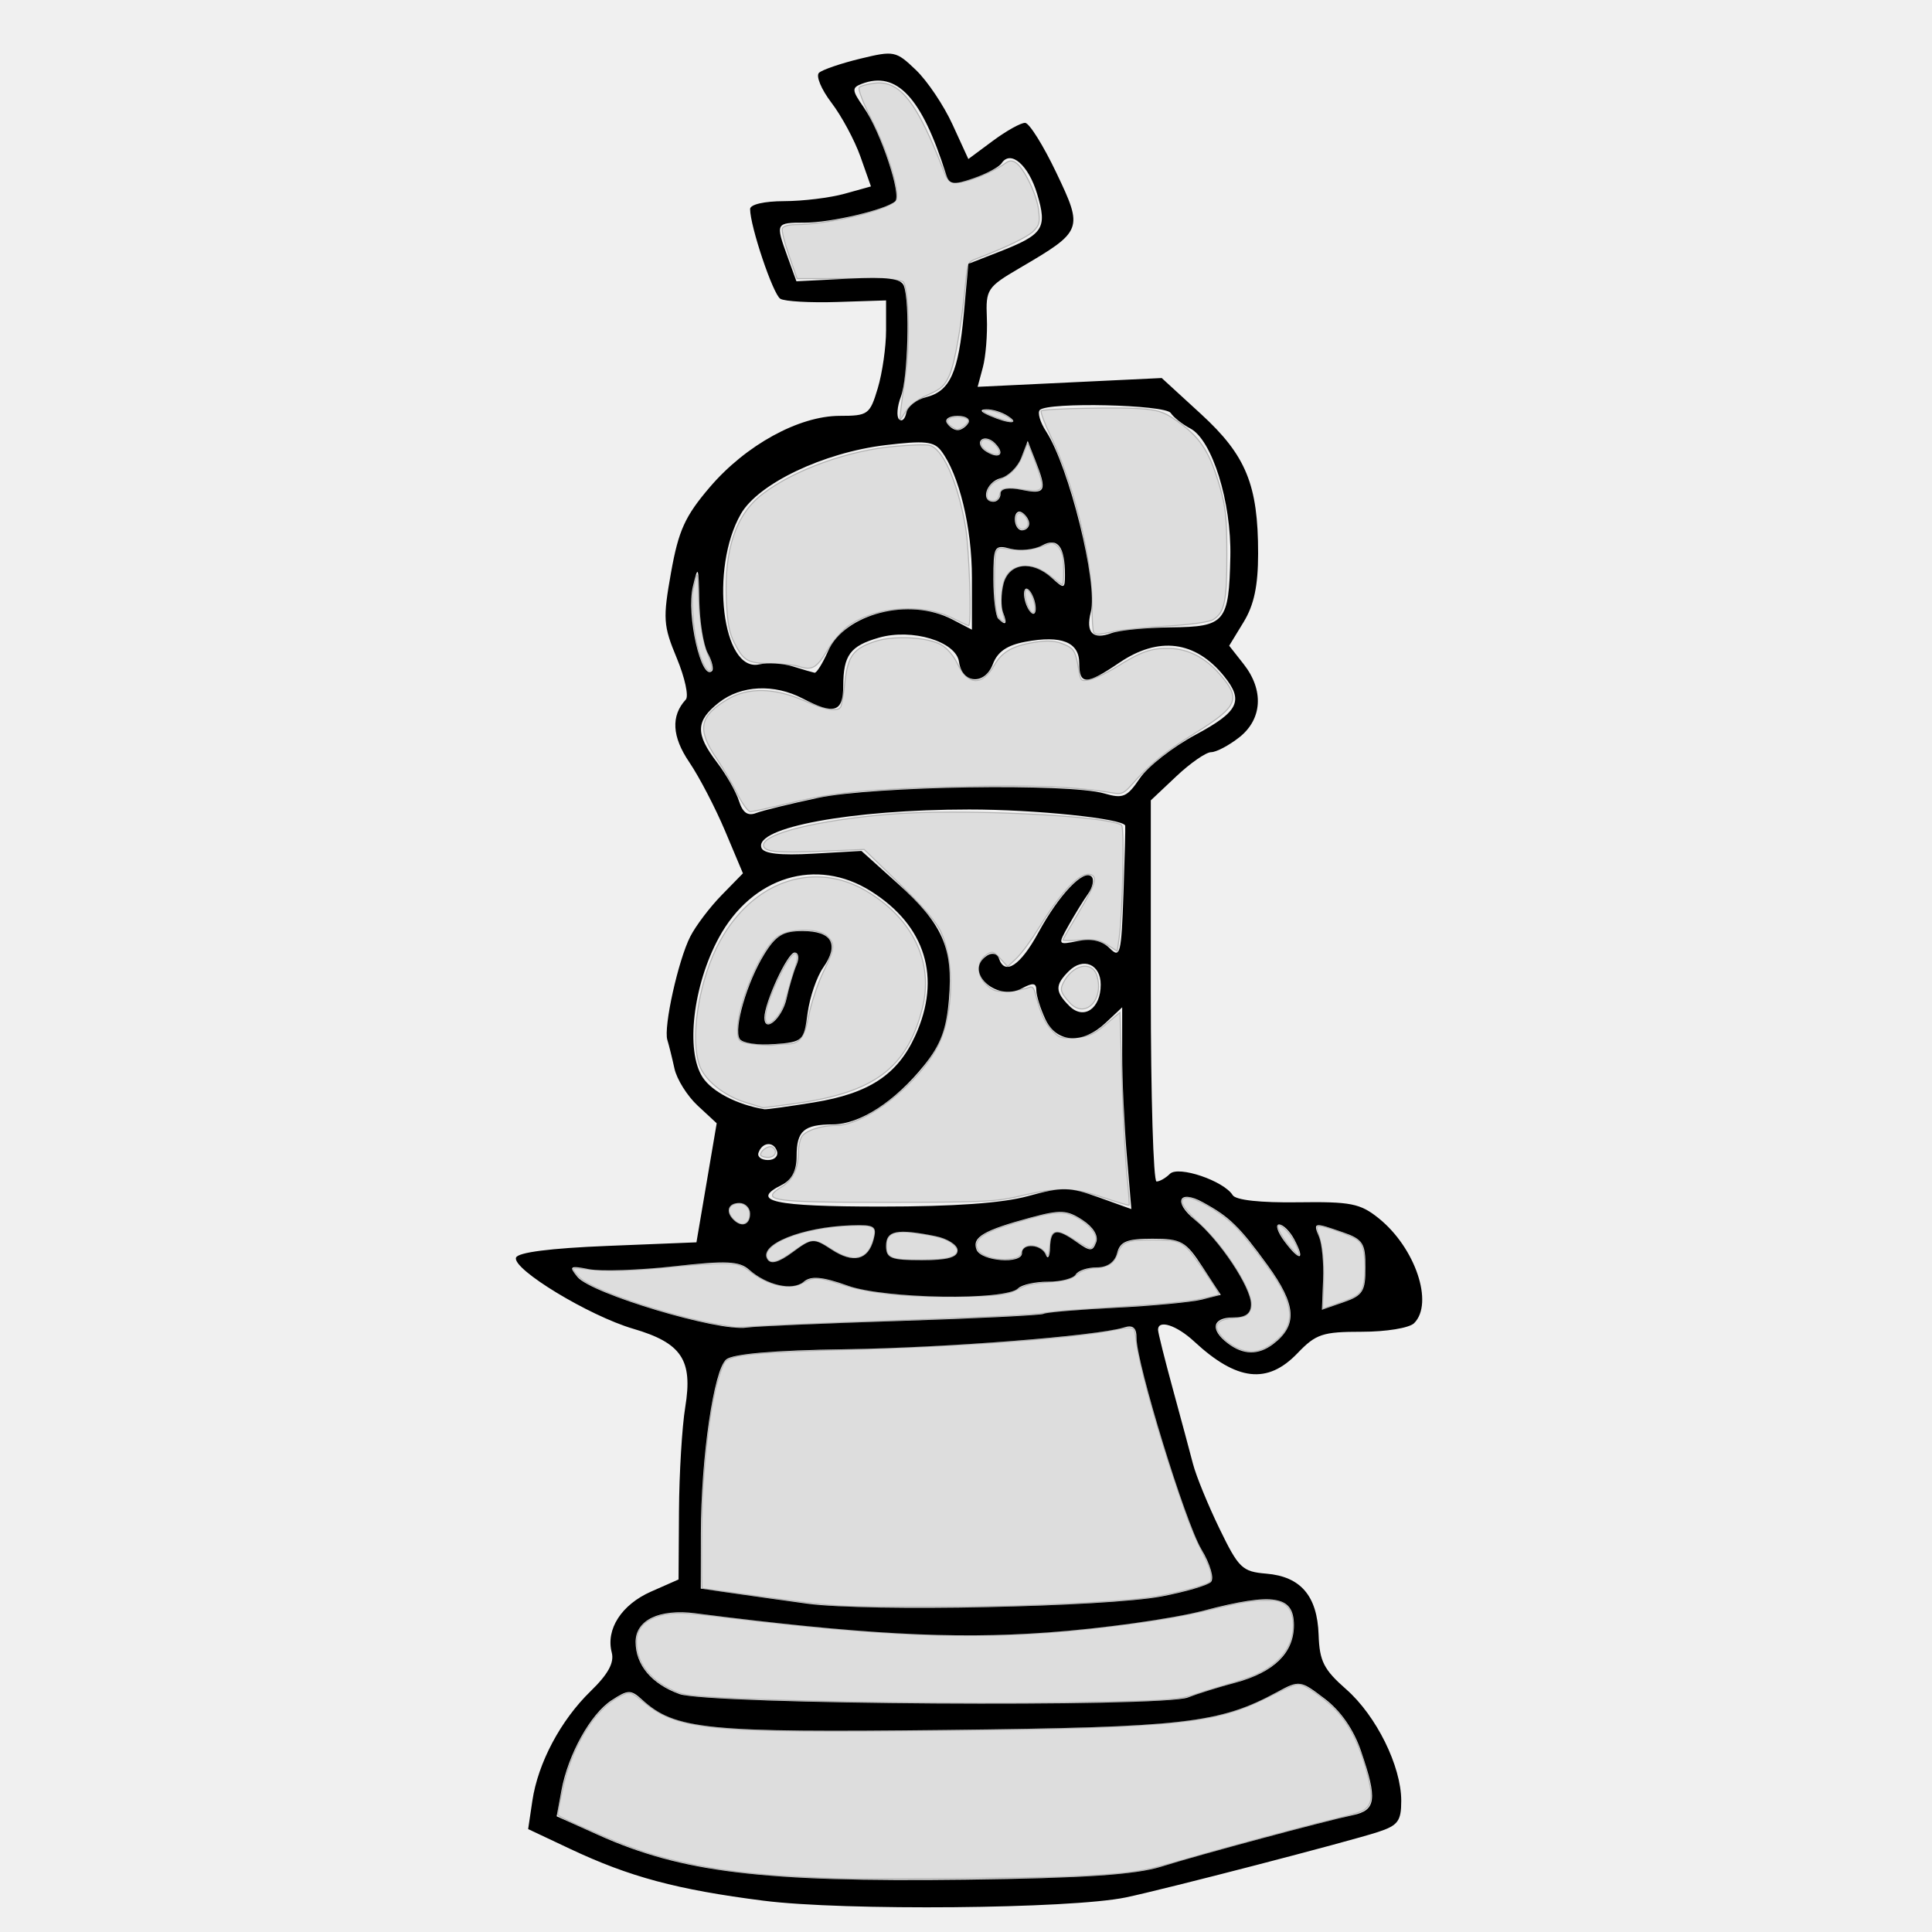
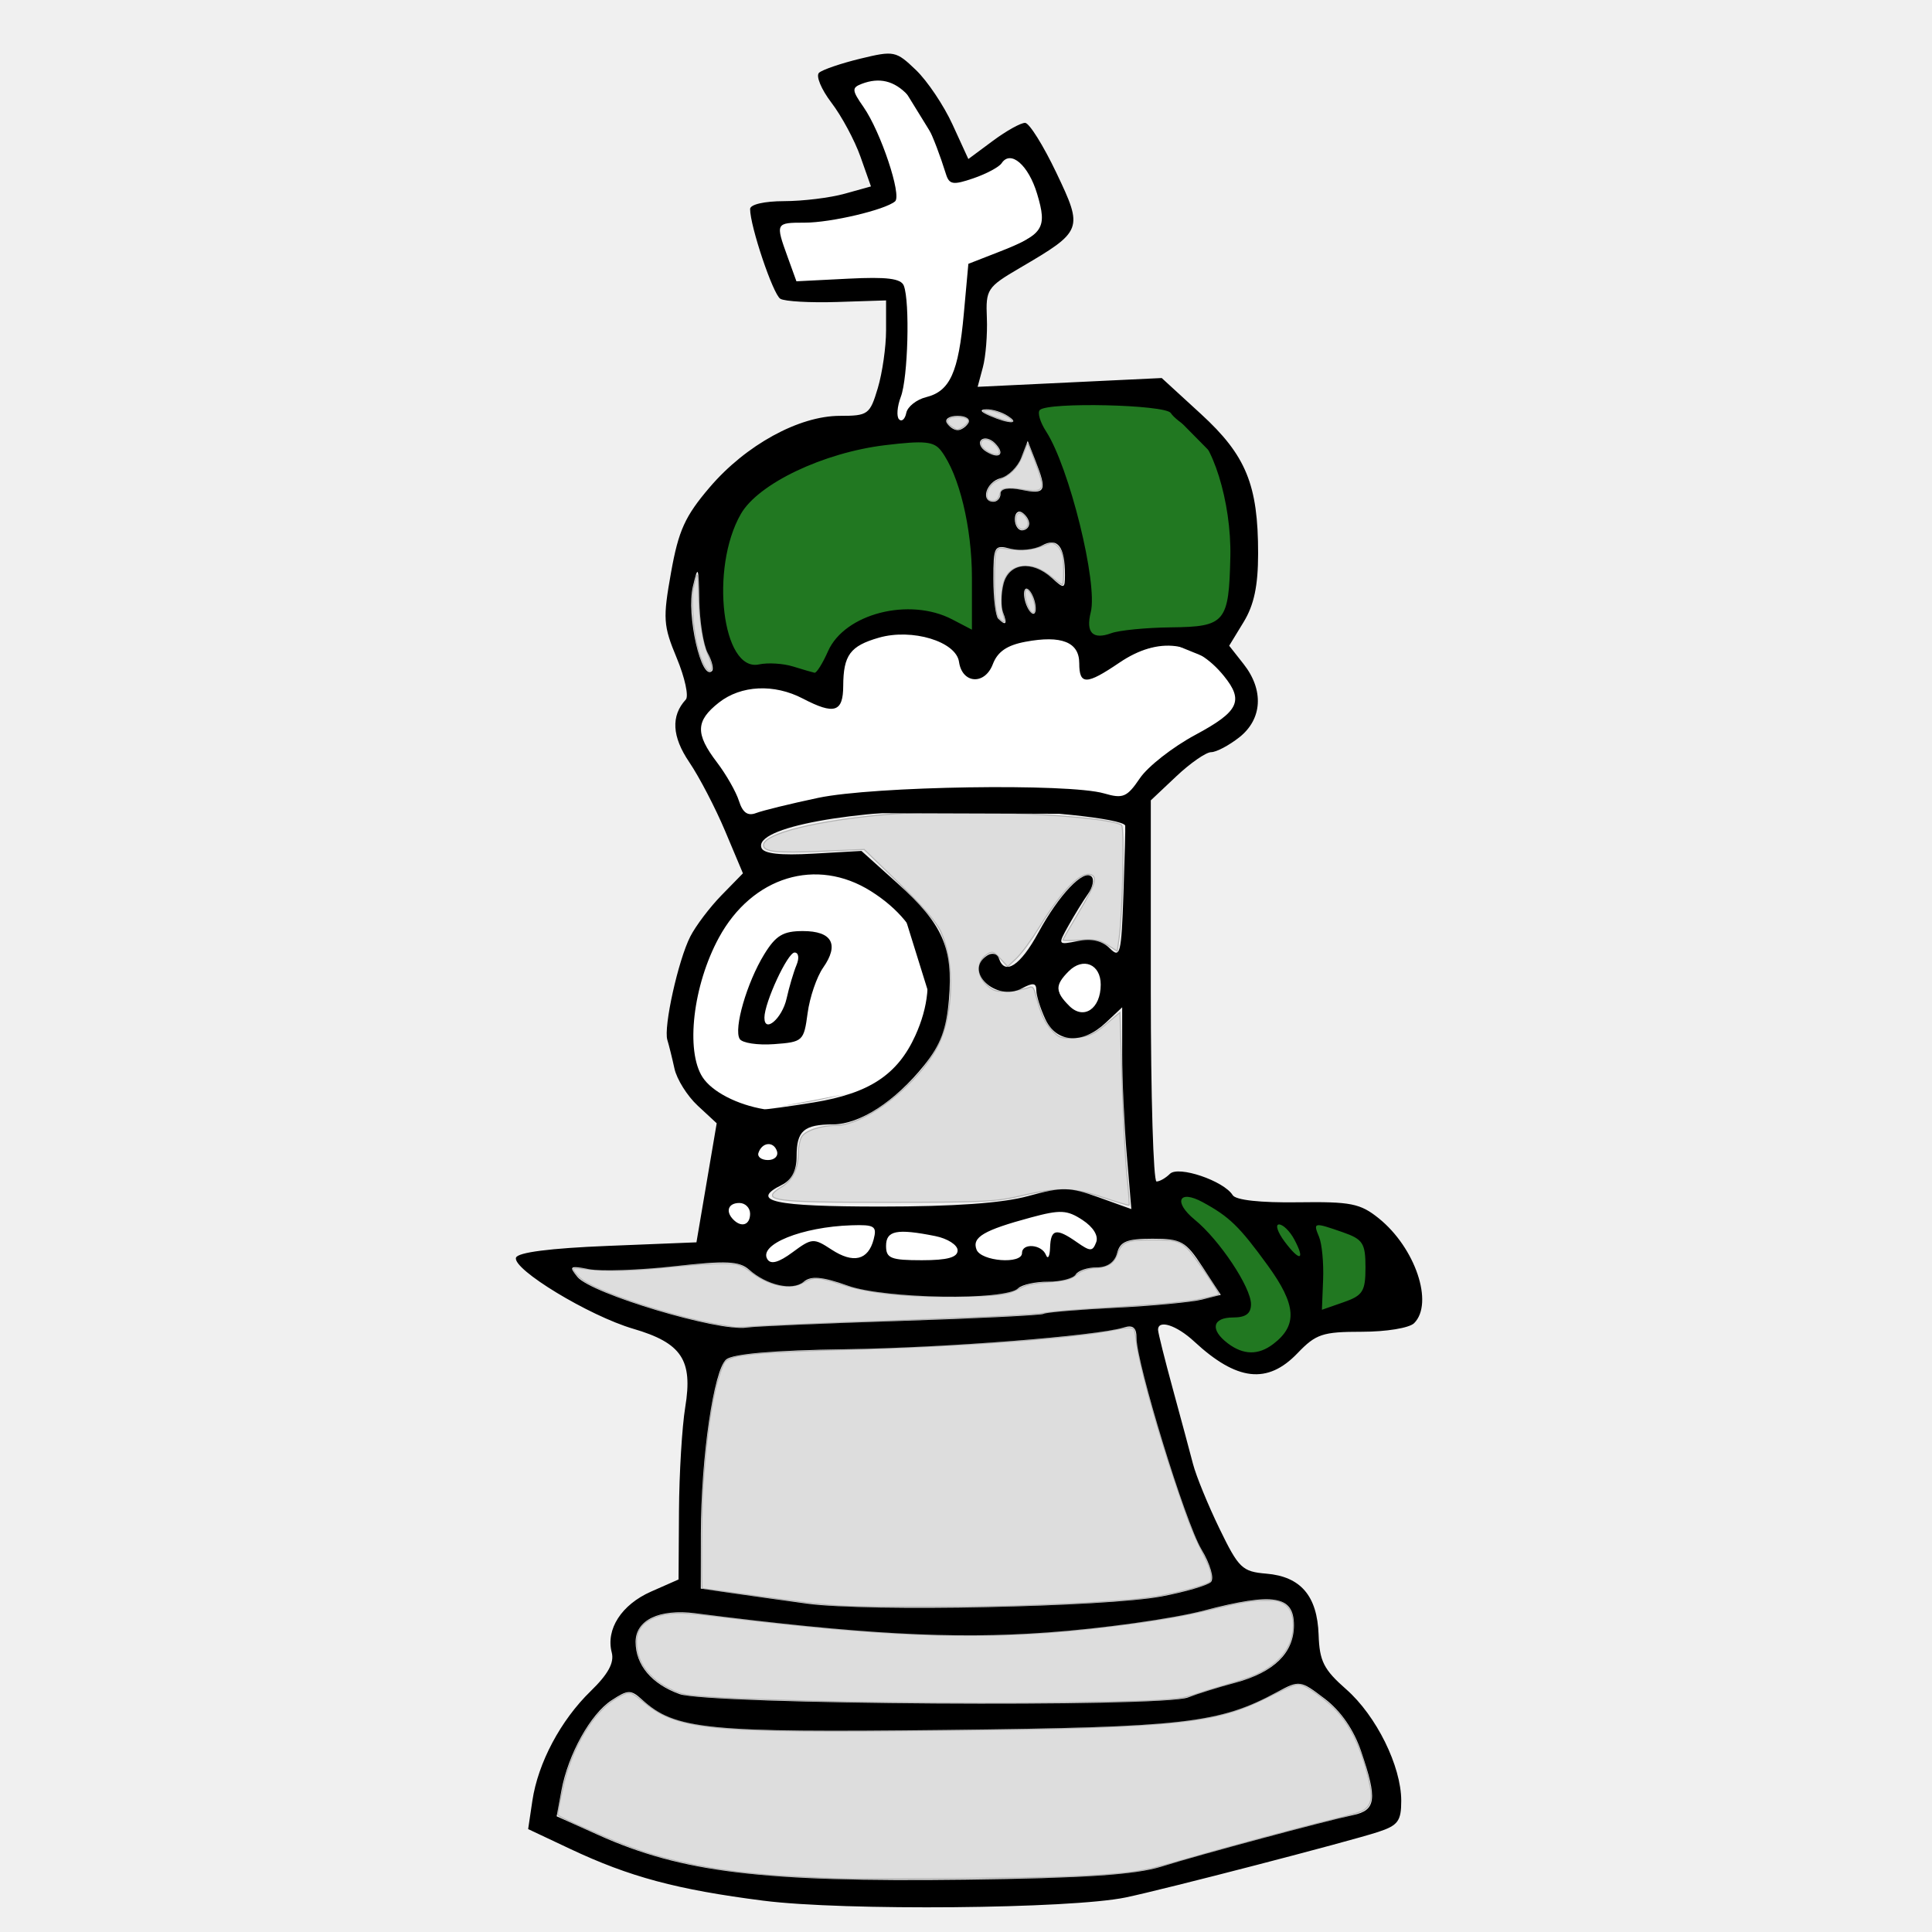
<svg xmlns="http://www.w3.org/2000/svg" id="svg2818" version="1.1" width="270" height="270">
  <defs id="defs2822">
    </defs>
  <path style="fill:#dddddd;fill-opacity:1;stroke:#b3b3b3;stroke-width:0.144;stroke-miterlimit:4;stroke-opacity:1;stroke-dasharray:none" d="m 122.735,11.586 c -0.217,0.003 -0.43,0.032 -0.656,0.062 -0.905,0.121 -1.803,0.365 -2,0.562 -0.208,0.208 0.541,2.185 1.812,4.688 2.154,4.24 3.846,9.743 3.375,10.969 -0.515,1.341 -9.284,3.524 -14.188,3.531 -0.884,0.001 -1.633,0.227 -1.75,0.531 -0.112,0.291 0.317,2.006 0.938,3.781 l 1.125,3.219 7.188,0 c 4.88,0 7.336,0.151 7.656,0.469 0.717,0.712 0.969,8.371 0.406,12.312 -0.271,1.897 -0.606,4.276 -0.719,5.281 l -0.188,1.812 0.844,-1.312 c 0.547,-0.858 1.633,-1.667 3.094,-2.312 1.906,-0.843 2.364,-1.273 3.031,-2.781 0.753,-1.703 1.688,-7.056 2.25,-13 0.234,-2.471 0.363,-2.807 1.281,-3.156 4.241,-1.612 7.364,-3.114 8.188,-3.938 0.848,-0.848 0.927,-1.212 0.719,-2.969 -0.258,-2.18 -2.075,-5.922 -3.219,-6.625 -0.521,-0.32 -0.885,-0.285 -1.406,0.094 -1.621,1.177 -5.197,2.65 -6.531,2.688 -1.352,0.038 -1.497,-0.083 -2.25,-2 -3.487,-8.879 -5.751,-11.956 -9,-11.906 z m 33.969,45.438 c -1.476,-0.019 -3.187,0.003 -4.812,0.031 -3.252,0.057 -6.195,0.194 -6.375,0.375 -0.135,0.135 0.477,1.782 1.375,3.656 3.171,6.617 5.719,16.933 5.719,23.281 0,2.059 0.101,3.882 0.25,4.031 0.354,0.354 0.571,0.324 2.875,-0.156 1.072,-0.223 4.416,-0.56 7.438,-0.75 3.377,-0.213 5.828,-0.565 6.375,-0.906 1.59,-0.993 1.918,-2.594 1.906,-9.094 -0.009,-5.101 -0.162,-6.602 -0.938,-9.312 -1.351,-4.722 -2.625,-6.83 -5.469,-8.938 -2.053,-1.522 -2.831,-1.842 -4.906,-2.062 -0.72,-0.076 -1.961,-0.137 -3.438,-0.156 z m -18.781,0.281 c -0.132,8.64e-4 -0.256,0.032 -0.344,0.062 -0.245,0.086 -0.234,0.108 0.125,0.344 0.218,0.143 1.015,0.486 1.781,0.75 0.766,0.264 1.559,0.468 1.75,0.469 l 0.344,0 -0.312,-0.344 c -0.576,-0.613 -2.421,-1.287 -3.344,-1.281 z m -4.312,0.938 c -1.45,0.105 -1.629,0.822 -0.406,1.531 0.63,0.365 0.49,0.333 1.062,0.094 0.446,-0.186 1.094,-0.829 1.094,-1.094 0,-0.308 -0.928,-0.591 -1.75,-0.531 z m 4,3.156 c -0.338,0.038 -0.531,0.276 -0.531,0.625 0,0.347 0.553,0.9 1.219,1.25 0.237,0.125 0.65,0.247 0.906,0.25 0.405,0.005 0.469,-0.061 0.469,-0.375 0,-0.526 -1.038,-1.603 -1.656,-1.719 -0.142,-0.027 -0.294,-0.044 -0.406,-0.031 z m 5.969,0.594 c -0.028,0.009 -0.074,0.048 -0.094,0.125 -0.051,0.201 -0.31,0.917 -0.594,1.594 -0.65,1.553 -1.542,2.545 -2.906,3.156 -0.519,0.233 -1.096,0.546 -1.281,0.719 -0.694,0.646 -1.012,1.721 -0.625,2.188 0.248,0.299 1.069,0.28 1.344,-0.031 0.122,-0.138 0.258,-0.462 0.312,-0.719 0.055,-0.257 0.229,-0.547 0.375,-0.625 0.343,-0.184 1.743,-0.185 2.719,0 0.42,0.08 1.105,0.146 1.531,0.156 1.666,0.038 1.645,-0.61 -0.219,-5.375 -0.353,-0.903 -0.479,-1.215 -0.562,-1.188 z m -15.531,0.188 c -0.831,0.028 -1.839,0.108 -2.844,0.188 -6.487,0.512 -14.207,3.271 -18.656,6.688 -3.686,2.83 -5.356,7.709 -5.031,14.812 0.151,3.303 0.382,4.554 1.125,6 1.289,2.509 1.832,2.814 5.094,2.875 1.563,0.029 3.286,0.192 3.844,0.375 1.884,0.617 2.527,0.271 4.031,-2.219 0.812,-1.344 2.191,-2.914 3.094,-3.531 3.855,-2.638 10.271,-3.062 14.438,-0.969 1.138,0.571 2.125,1.031 2.219,1.031 0.442,0 0.105,-10.745 -0.438,-13.844 -1.117,-6.387 -3.26,-11.106 -5.156,-11.375 -0.255,-0.036 -0.888,-0.06 -1.719,-0.031 z m 14.406,9.5 c -0.099,0.009 -0.175,0.05 -0.25,0.125 -0.328,0.328 -0.299,1.353 0.062,1.812 0.34,0.432 0.775,0.501 1.156,0.156 0.341,-0.309 0.354,-0.833 0,-1.406 -0.284,-0.46 -0.673,-0.715 -0.969,-0.688 z m 4.5,4.219 c -0.178,0.009 -0.399,0.09 -0.844,0.25 -2.172,0.78 -2.831,0.836 -5.75,0.5 -0.776,-0.089 -0.809,-0.075 -1.062,0.312 -0.23,0.351 -0.271,0.783 -0.312,3.219 -0.046,2.681 0.111,5.067 0.406,5.844 0.072,0.191 0.292,0.478 0.469,0.625 0.6,0.501 0.643,0.357 0.312,-0.875 -0.265,-0.986 -0.256,-2.973 0,-4.062 0.409,-1.737 1.485,-2.608 3.219,-2.594 1.234,0.01 2.197,0.411 3.75,1.656 0.668,0.536 1.261,0.966 1.344,0.938 0.096,-0.033 0.163,-0.747 0.156,-1.969 -0.009,-1.668 -0.064,-2.018 -0.344,-2.656 -0.224,-0.512 -0.48,-0.821 -0.812,-1 -0.233,-0.126 -0.353,-0.196 -0.531,-0.188 z m -49.531,4.469 c -0.067,-0.06 -0.16,0.249 -0.375,1.156 -0.301,1.272 -0.321,1.621 -0.25,3.719 0.112,3.291 0.857,6.62 1.781,8.031 0.225,0.344 0.441,0.529 0.594,0.5 0.431,-0.082 0.368,-0.845 -0.188,-2.188 -0.839,-2.028 -1.325,-5.292 -1.375,-9.25 -0.009,-0.75 -0.07,-1.576 -0.125,-1.812 -0.021,-0.092 -0.04,-0.136 -0.062,-0.156 z m 46.094,2 c -0.047,-0.01 -0.086,0.007 -0.125,0.031 -0.359,0.222 -0.022,2.031 0.531,2.875 0.526,0.802 0.893,0.194 0.625,-1 -0.214,-0.954 -0.704,-1.834 -1.031,-1.906 z m -17.688,6.75 c -1.316,0.025 -2.576,0.203 -3.562,0.531 -3.024,1.004 -3.777,2.024 -4.188,5.688 -0.19,1.697 -0.459,3.25 -0.594,3.469 -0.44,0.713 -2.115,0.421 -5.156,-0.906 -4.085,-1.783 -7.772,-1.859 -10.562,-0.219 -4.053,2.383 -4.402,4.219 -1.625,8.313 0.878,1.295 2.171,3.511 2.875,4.906 0.704,1.396 1.536,2.531 1.844,2.531 0.308,0 2.83,-0.558 5.594,-1.219 6.324,-1.511 11.064,-1.954 24.188,-2.281 9.565,-0.238 15.88,0.022 20.812,0.875 1.28,0.221 1.605,0.093 2.656,-1.094 2.653,-2.995 4.654,-4.621 8.938,-7.281 5.996,-3.723 6.422,-4.78 3.375,-8.25 -2.006,-2.285 -4.364,-3.494 -6.969,-3.562 -2.557,-0.067 -3.969,0.429 -7.438,2.594 -1.362,0.85 -3.061,1.644 -3.75,1.781 -1.196,0.239 -1.247,0.185 -1.5,-1.312 -0.462,-2.731 -0.652,-3.041 -2.125,-3.656 -1.016,-0.425 -2.038,-0.542 -3.5,-0.344 -3.456,0.469 -5.027,1.301 -6.188,3.281 -1.732,2.956 -3.672,2.859 -5.188,-0.281 -0.506,-1.048 -1.41,-2.098 -2.219,-2.562 -1.214,-0.697 -3.526,-1.042 -5.719,-1 z m 7.156,24.375 c -3.336,0.003 -6.432,0.109 -8.844,0.312 -9.92,0.836 -17.438,2.688 -17.438,4.312 0,0.928 1.86,1.115 8.125,0.844 l 5.938,-0.25 4.906,4.75 c 3.283,3.196 5.18,5.404 5.781,6.688 1.996,4.261 1.844,11.567 -0.344,15.938 -2.676,5.346 -10.104,11.169 -14.25,11.188 -2.153,0.009 -4.384,0.767 -4.844,1.625 -0.226,0.422 -0.438,1.362 -0.438,2.125 0,2.221 -0.757,3.859 -2.25,4.781 -3.236,2 -1.757,2.239 15.25,2.219 13.399,-0.016 14.682,-0.104 18.25,-0.938 5.099,-1.191 7.255,-1.127 11.406,0.281 1.888,0.64 3.5,1.114 3.562,1.062 0.063,-0.052 -0.081,-1.993 -0.312,-4.312 -0.231,-2.319 -0.542,-8.342 -0.688,-13.406 l -0.281,-9.219 -1.969,1.656 c -1.662,1.401 -2.317,1.689 -4.188,1.844 -2.058,0.171 -2.313,0.105 -3.375,-1.031 -1.025,-1.097 -1.501,-2.152 -2.344,-5.281 -0.188,-0.698 -0.408,-0.883 -0.906,-0.656 -0.371,0.169 -1.598,0.38 -2.719,0.469 -1.753,0.138 -2.181,0.029 -3.156,-0.875 -1.387,-1.285 -1.396,-3.266 0,-4.188 0.827,-0.546 0.979,-0.503 1.938,0.531 l 1.031,1.125 1.25,-1.188 c 0.683,-0.652 2.092,-2.575 3.125,-4.25 3.255,-5.276 5.856,-7.92 7.281,-7.406 0.91,0.328 0.55,1.448 -1.719,5.25 -1.228,2.058 -2.219,3.788 -2.219,3.875 0,0.087 1.079,0.096 2.406,0 1.955,-0.141 2.681,-0.012 3.812,0.688 l 1.375,0.875 0.25,-1.75 c 0.519,-3.811 0.774,-15.609 0.344,-15.875 -1.65,-1.02 -13.742,-1.823 -23.75,-1.812 z m -19.344,9.062 c -5.418,0.17 -10.549,3.763 -13.594,10.094 -2.496,5.19 -3.554,12.547 -2.312,16.188 0.704,2.064 3.366,4.243 6.344,5.188 1.348,0.427 2.483,0.769 2.531,0.781 0.048,0.013 2.091,-0.249 4.562,-0.594 11.03,-1.538 15.587,-4.96 17.719,-13.281 1.641,-6.407 -1.319,-12.59 -7.875,-16.438 -2.402,-1.41 -4.912,-2.015 -7.375,-1.938 z m -1.469,7.438 c 1.444,-0.036 2.834,0.24 3.469,0.875 1.098,1.098 1.033,1.612 -0.594,5 -0.771,1.605 -1.664,4.298 -2,5.969 -0.654,3.257 -1.276,4.062 -3.125,4.062 -0.609,0 -1.359,0.05 -1.656,0.125 -0.596,0.149 -2.855,-0.027 -4.281,-0.344 -0.755,-0.168 -0.906,-0.48 -0.906,-1.781 0,-3.539 3.088,-10.919 5.375,-12.844 0.798,-0.671 2.275,-1.026 3.719,-1.062 z m -1.094,3.25 c -0.418,0.102 -1.201,1.246 -2.125,3.125 -1.465,2.978 -2.179,5.35 -1.938,6.312 0.141,0.562 0.615,0.478 1.312,-0.25 0.812,-0.847 1.251,-1.843 1.844,-4.062 0.274,-1.026 0.671,-2.345 0.875,-2.938 0.429,-1.242 0.48,-1.966 0.188,-2.156 -0.044,-0.029 -0.097,-0.046 -0.156,-0.031 z m 40.469,1.781 c -0.932,0.046 -2.023,0.738 -2.75,1.969 -0.735,1.244 -0.659,1.63 0.688,3.125 2.141,2.378 4.903,-0.43 3.781,-3.844 -0.238,-0.725 -0.74,-1.125 -1.344,-1.219 -0.126,-0.019 -0.242,-0.038 -0.375,-0.031 z m -43.844,25.219 c -0.525,-0.033 -1.406,0.612 -1.406,1.125 0,0.196 0.473,0.375 1.031,0.375 1.031,0 1.415,-0.93 0.594,-1.438 -0.057,-0.035 -0.144,-0.058 -0.219,-0.062 z m 58.25,7.125 c -0.125,0.006 -0.258,0.018 -0.375,0.062 -0.862,0.328 -0.288,1.337 2,3.5 2.264,2.14 4.275,4.735 5.875,7.562 1.43,2.526 1.776,4.163 1,5.031 -0.371,0.415 -0.531,0.48 -1.969,0.656 -1.57,0.192 -2.088,0.402 -2.375,0.938 -0.53,0.991 1.853,3.235 3.875,3.656 1.621,0.338 2.957,-0.153 4.688,-1.719 2.088,-1.889 2.084,-4.249 -0.031,-7.812 -1.118,-1.884 -4.585,-6.437 -5.938,-7.781 -1.351,-1.343 -3.318,-2.708 -4.938,-3.469 -0.973,-0.457 -1.438,-0.643 -1.812,-0.625 z m -62.719,0.781 c -0.362,8.6e-4 -0.456,0.043 -0.75,0.188 -0.262,0.129 -0.369,0.205 -0.469,0.375 -0.275,0.47 -0.13,1.019 0.438,1.625 0.316,0.338 0.533,0.513 0.875,0.656 0.286,0.12 0.577,0.104 0.844,-0.031 0.383,-0.193 0.625,-0.663 0.625,-1.281 0,-0.628 -0.346,-1.153 -0.906,-1.406 -0.198,-0.089 -0.335,-0.126 -0.656,-0.125 z m 45.125,1.344 c -1.259,-0.064 -2.95,0.328 -6.062,1.25 -3.78,1.119 -5.235,1.824 -5.688,2.75 -0.233,0.477 -0.222,0.574 -0.031,1.031 0.25,0.598 0.975,1.046 2.281,1.344 1.058,0.241 2.778,0.153 3.375,-0.156 0.257,-0.133 0.472,-0.386 0.531,-0.625 0.14,-0.559 0.463,-0.868 1,-0.969 0.904,-0.17 2.018,0.351 2.469,1.156 0.237,0.423 0.33,0.215 0.469,-1.125 0.141,-1.367 0.277,-1.766 0.719,-1.906 0.565,-0.179 1.231,0.082 2.938,1.156 0.94,0.592 1.825,1.094 1.969,1.094 0.338,0 0.844,-0.82 0.844,-1.375 0,-0.906 -1.182,-2.191 -2.781,-3.031 -0.66,-0.347 -1.276,-0.555 -2.031,-0.594 z m 30.312,1.719 c -0.068,0.014 -0.094,0.059 -0.094,0.156 0,0.606 1.153,2.413 2.219,3.469 0.663,0.657 0.708,0.702 0.75,0.406 0.072,-0.506 -0.906,-2.397 -1.656,-3.188 -0.54,-0.569 -1.014,-0.885 -1.219,-0.844 z m -58.406,0.031 c -0.386,-0.007 -0.844,0.007 -1.375,0.031 -0.66,0.03 -1.547,0.084 -1.969,0.125 -3.595,0.346 -6.904,1.286 -8.656,2.469 -0.417,0.281 -0.911,0.797 -1.031,1.062 -0.231,0.509 -0.071,1.111 0.406,1.375 0.056,0.031 0.201,0.031 0.312,0.031 0.708,0.001 1.326,-0.307 3.625,-1.938 0.709,-0.503 1.409,-0.865 1.812,-0.938 0.627,-0.112 1.254,0.129 2.719,1.062 1.314,0.838 2.226,1.201 3.094,1.25 0.835,0.048 1.426,-0.166 1.969,-0.75 0.686,-0.738 1.287,-2.698 1,-3.25 -0.182,-0.35 -0.748,-0.511 -1.906,-0.531 z m 64.125,0.094 c -0.433,0 -0.463,0.086 -0.031,1.438 0.497,1.556 0.71,3.934 0.594,7.312 l -0.125,2.844 1.938,-0.688 c 2.3,-0.811 2.969,-1.143 3.406,-1.781 0.451,-0.658 0.656,-2.153 0.562,-4.094 -0.087,-1.8 -0.361,-2.613 -1.062,-3.125 -0.775,-0.566 -4.498,-1.906 -5.281,-1.906 z m -58.062,0.844 c -1.373,-0.004 -1.975,0.244 -2.312,0.969 -0.106,0.228 -0.107,0.376 -0.125,0.812 -0.028,0.673 0.034,1.06 0.25,1.344 0.358,0.469 0.971,0.653 2.5,0.75 1.027,0.065 4.098,-0.002 4.844,-0.094 1.148,-0.141 1.803,-0.347 2.094,-0.688 0.347,-0.405 0.292,-0.742 -0.219,-1.25 -0.473,-0.47 -1.138,-0.826 -2.062,-1.094 -0.721,-0.209 -2.19,-0.472 -4.062,-0.719 -0.112,-0.015 -0.516,-0.03 -0.906,-0.031 z m 34.656,1.094 c -3.536,0.003 -4.188,0.268 -4.812,1.938 -0.197,0.528 -0.492,0.996 -0.781,1.25 -0.479,0.42 -1.529,0.75 -2.438,0.75 -0.754,0 -1.904,0.403 -2.406,0.844 -0.72,0.632 -1.474,0.879 -3.188,1.031 -3.037,0.27 -3.703,0.397 -4.75,0.906 -1.284,0.624 -1.348,0.659 -2.719,0.906 -0.76,0.137 -2.723,0.227 -5.812,0.281 -7.214,0.127 -12.425,-0.403 -16.375,-1.656 -3.322,-1.054 -3.875,-1.104 -5.25,-0.375 -0.672,0.356 -1.247,0.542 -1.812,0.594 -1.676,0.152 -3.754,-0.532 -5.562,-1.875 -1.619,-1.203 -1.907,-1.293 -4.375,-1.281 -1.192,0.006 -3.864,0.165 -5.969,0.375 -7.083,0.708 -9.684,0.754 -13.875,0.281 -0.976,-0.11 -0.981,0.126 -0.062,1.094 0.505,0.532 1.071,0.899 2.188,1.438 4.138,1.995 12.671,4.58 17.719,5.375 0.789,0.124 1.584,0.277 1.781,0.312 0.371,0.067 1.109,0.019 5.25,-0.219 1.342,-0.077 6.002,-0.277 10.344,-0.438 21.674,-0.802 25.763,-0.992 28.125,-1.344 1.538,-0.229 3.048,-0.359 10.125,-0.812 5.406,-0.347 8.779,-0.642 10.531,-0.938 1.38,-0.233 3.373,-0.686 3.5,-0.812 0.148,-0.148 -3.616,-5.633 -4.375,-6.375 -1.128,-1.103 -1.756,-1.253 -5,-1.25 z m -3.25,12.281 c -0.392,0.013 -0.967,0.084 -1.75,0.25 -5.671,1.201 -20.996,2.351 -37.625,2.812 -12.743,0.353 -16.206,0.697 -17.031,1.688 -0.332,0.398 -1.014,2.444 -1.406,4.188 -0.775,3.445 -1.372,8.44 -1.719,14.156 -0.157,2.582 -0.208,13.344 -0.062,13.344 0.05,0 3.525,0.474 7.719,1.062 7.287,1.023 10.175,1.353 13.344,1.438 3.98,0.106 18.344,0.059 22.188,-0.062 8.391,-0.266 14.988,-0.655 18.656,-1.094 3.235,-0.387 8.609,-1.734 9.062,-2.281 0.235,-0.283 0.211,-1.13 -0.062,-1.906 -0.117,-0.331 -0.666,-1.534 -1.219,-2.656 -1.167,-2.371 -1.737,-3.81 -3.469,-8.938 -2.832,-8.385 -5.221,-17.049 -5.594,-20.344 -0.079,-0.699 -0.221,-1.359 -0.312,-1.469 -0.113,-0.136 -0.326,-0.2 -0.719,-0.188 z m 19.031,38.094 c -1.912,0.015 -3.419,0.275 -7.594,1.281 -4.021,0.969 -7.682,1.583 -13.781,2.344 -16.422,2.048 -29.562,1.727 -54.844,-1.344 -4.823,-0.586 -6.431,-0.628 -8.031,-0.219 -2.463,0.63 -3.584,1.852 -3.562,3.844 0.029,2.723 1.721,5.039 4.719,6.5 1.366,0.666 1.934,0.81 4.094,1 4.588,0.404 19.774,0.842 31.062,0.906 2.763,0.016 6.574,0.046 8.469,0.062 4.889,0.042 20.445,-0.199 23.688,-0.375 3.478,-0.188 4.762,-0.389 6.188,-0.906 0.632,-0.229 2.353,-0.754 3.844,-1.188 1.491,-0.433 3.211,-0.979 3.812,-1.219 3.819,-1.521 5.906,-4.046 5.906,-7.156 0,-1.675 -0.501,-2.676 -1.594,-3.219 -0.567,-0.281 -0.864,-0.325 -2.375,-0.312 z m 4.531,11.75 c -0.106,0.014 -0.229,0.026 -0.375,0.062 -0.356,0.09 -1.86,0.789 -3.344,1.531 -2.888,1.445 -4.667,2.123 -7.094,2.719 -5.993,1.472 -16.103,1.961 -45.875,2.188 -25.593,0.194 -30.158,-0.334 -34.594,-4 -0.582,-0.481 -1.261,-0.987 -1.531,-1.125 -0.616,-0.314 -1.025,-0.227 -2.406,0.594 -2.759,1.639 -5.356,5.563 -6.844,10.312 -0.402,1.284 -1.281,5.305 -1.281,5.875 0,0.204 0.898,0.658 4.062,2.062 5.715,2.536 8.667,3.562 13.156,4.594 4.975,1.144 10.309,1.814 17.312,2.125 1.895,0.084 3.808,0.159 4.281,0.188 2.47,0.147 28.332,-0.05 32.375,-0.25 8.962,-0.444 10.235,-0.623 15.938,-2.281 6.356,-1.848 16.198,-4.512 22.031,-5.938 1.5,-0.367 2.969,-0.8 3.281,-0.969 1.291,-0.698 1.517,-1.846 0.875,-4.469 -1.081,-4.414 -2.405,-7.252 -4.469,-9.531 -0.979,-1.081 -3.376,-2.934 -4.469,-3.438 -0.514,-0.237 -0.713,-0.292 -1.031,-0.25 z" id="path2869" />
+   <path style="fill:#ffffff;stroke:#000000;stroke-width:1px;stroke-linecap:butt;stroke-linejoin:miter;stroke-opacity:1" d="m 103.922,116.701 c -0.287,-0.718 -7.751,-14.497 -7.751,-14.497 0,0 5.024,-7.32 5.598,-7.32 0.574,0 13.206,1.722 13.923,1.005 0.718,-0.718 2.584,-6.316 2.584,-6.316 l 10.191,-2.584 9.186,3.732 10.478,-3.445 c 0,0 5.167,4.593 5.742,4.45 0.574,-0.144 9.617,-2.44 9.617,-2.44 l 8.469,3.445 2.44,6.603 -8.899,6.316 c 0,0 -7.033,7.608 -7.608,7.608 -0.574,0 -44.066,-0.144 -44.066,-0.144" id="path2813" />
+   <path style="fill:#ffffff;stroke:#000000;stroke-width:1px;stroke-linecap:butt;stroke-linejoin:miter;stroke-opacity:1" d="m 146.696,135.648 c -0.144,0.574 2.153,7.177 2.153,7.177 l 4.593,-1.005 c 0,0 2.727,-4.88 2.584,-5.454 -0.144,-0.574 -3.876,-3.014 -3.876,-3.014" id="path2815" />
+   <path style="fill:#ffffff;stroke:#000000;stroke-width:1px;stroke-linecap:butt;stroke-linejoin:miter;stroke-opacity:1" d="m 102.343,155.887 -6.459,-5.742 0.431,-13.206 7.32,-12.775 11.914,-3.732 10.909,6.029 4.737,15.215 -5.454,9.761" id="path2817" />
+   <path style="fill:#ffffff;stroke:#000000;stroke-width:1px;stroke-linecap:butt;stroke-linejoin:miter;stroke-opacity:1" d="m 110.237,157.61 -0.718,6.172 -3.876,1.866 0.861,5.024 -3.588,3.158 c 0,0 -2.871,-2.153 -2.871,-3.014 0,-0.861 3.732,-13.636 3.732,-13.636" id="path2819" />
+   <path style="fill:#ffffff;stroke:#000000;stroke-width:1px;stroke-linecap:butt;stroke-linejoin:miter;stroke-opacity:1" d="m 114.543,169.523 -7.32,2.01 -1.579,5.311 5.454,1.005 3.014,-1.005 17.512,2.44 c 0,0 19.521,-3.301 20.382,-3.301 0.861,0 4.019,-3.876 4.019,-3.876 l -7.32,-4.45 -17.942,3.876" id="path2821" />
+   <path style="fill:#217821;stroke:#000000;stroke-width:1px;stroke-linecap:butt;stroke-linejoin:miter;stroke-opacity:1;fill-opacity:1" d="m 165.499,165.504 -2.44,3.445 9.474,12.775 -4.019,3.301 3.732,5.167 5.742,0 c 0,0 4.593,-4.593 5.311,-5.024 0.718,-0.431 11.77,-2.153 11.914,-2.727 0.144,-0.574 -5.024,-11.627 -5.024,-11.627 l -16.507,-1.579 -8.182,-3.732 z" id="path2823" />
+   <path style="fill:#217821;stroke:#000000;stroke-width:1px;stroke-linecap:butt;stroke-linejoin:miter;stroke-opacity:1;fill-opacity:1" d="m 115.261,96.462 c -0.861,-0.287 -7.32,-2.01 -7.895,-2.01 -0.574,0 -5.024,0.574 -5.024,0.574 0,0 -3.445,-8.612 -3.301,-9.186 0.144,-0.574 1.292,-16.22 1.292,-16.22 0,0 19.091,-9.186 19.808,-9.474 0.718,-0.287 10.191,0.431 10.765,0.718 0.574,0.287 5.598,10.191 5.598,10.191 l 0.574,20.526 -8.469,-3.876 -6.172,-0.144 -6.029,4.45" id="path3597" />
+   <path style="fill:#217821;stroke:#000000;stroke-width:1px;stroke-linecap:butt;stroke-linejoin:miter;stroke-opacity:1;fill-opacity:1" d="m 142.39,56.272 c 0.287,0.718 6.316,13.493 6.316,13.493 l 2.01,15.502 0.861,4.593 2.871,1.292 6.172,-1.866 c 0,0 9.33,0.287 9.761,-0.287 0.431,-0.574 3.876,-8.325 3.732,-9.043 -0.144,-0.718 -1.579,-14.067 -1.579,-14.067 L 161.05,54.262" id="path3599" />
+   <path style="fill:#ffffff;stroke:#000000;stroke-width:1px;stroke-linecap:butt;stroke-linejoin:miter;stroke-opacity:1" d="m 125.309,40.913 -1.866,18.516 4.737,0.144 6.746,-5.454 2.01,-15.933 10.765,-6.746 -4.593,-11.77 -9.186,4.163 -8.756,-14.21 -8.756,1.866 7.177,15.502 -16.65,3.158 c 0,0 3.014,10.765 3.732,10.765 0.718,0 11.914,-0.574 11.914,-0.574" id="path3601" />
  <path style="fill:#000000" d="m 106.695,265.626 c -12.112,-1.551 -18.706,-3.32 -27.052,-7.257 l -5.833,-2.751 0.586,-3.94 c 0.791,-5.314 3.95,-11.258 8.154,-15.341 2.439,-2.369 3.315,-3.974 2.943,-5.396 -0.852,-3.257 1.366,-6.691 5.496,-8.514 l 3.84,-1.694 0.06,-9.558 c 0.033,-5.257 0.427,-11.796 0.876,-14.533 1.08,-6.587 -0.496,-8.961 -7.27,-10.945 -6.171,-1.807 -16.916,-8.325 -16.382,-9.937 0.244,-0.738 4.774,-1.32 12.798,-1.643 l 12.419,-0.5 1.415,-8.319 1.415,-8.319 -2.654,-2.461 c -1.46,-1.353 -2.922,-3.685 -3.249,-5.181 -0.327,-1.496 -0.774,-3.298 -0.994,-4.005 -0.555,-1.79 1.521,-11.151 3.204,-14.448 0.767,-1.503 2.737,-4.105 4.377,-5.783 l 2.982,-3.051 -2.483,-5.899 c -1.366,-3.244 -3.622,-7.578 -5.014,-9.63 -2.427,-3.576 -2.588,-6.488 -0.486,-8.757 0.434,-0.469 -0.135,-3.076 -1.264,-5.795 -1.893,-4.554 -1.955,-5.497 -0.797,-11.98 1.048,-5.864 1.948,-7.846 5.402,-11.892 5.035,-5.898 12.472,-9.981 18.183,-9.981 3.946,0 4.201,-0.186 5.304,-3.866 0.637,-2.126 1.158,-5.757 1.158,-8.067 l 0,-4.201 -6.845,0.222 c -3.765,0.122 -7.335,-0.081 -7.934,-0.451 -1.022,-0.631 -4.221,-10.136 -4.221,-12.54 0,-0.64 1.976,-1.098 4.75,-1.102 2.612,-0.003 6.413,-0.467 8.444,-1.032 l 3.694,-1.026 -1.464,-4.15 c -0.805,-2.282 -2.632,-5.681 -4.06,-7.553 -1.428,-1.872 -2.206,-3.754 -1.73,-4.183 0.476,-0.429 3.067,-1.313 5.758,-1.966 4.724,-1.145 4.992,-1.091 7.783,1.583 1.59,1.523 3.888,4.945 5.107,7.605 l 2.217,4.835 3.444,-2.554 c 1.894,-1.405 3.919,-2.529 4.5,-2.498 0.581,0.031 2.537,3.162 4.348,6.958 3.796,7.959 3.722,8.15 -5.105,13.323 -4.561,2.673 -4.765,2.982 -4.6,6.98 0.095,2.301 -0.157,5.408 -0.559,6.905 l -0.731,2.722 12.864,-0.615 12.864,-0.615 5.487,5.03 c 6.3,5.775 7.989,9.899 7.983,19.49 -0.003,4.521 -0.566,7.188 -2.023,9.578 l -2.02,3.313 2.023,2.572 c 2.855,3.629 2.611,7.695 -0.612,10.23 -1.449,1.14 -3.217,2.073 -3.929,2.073 -0.712,0 -2.901,1.516 -4.865,3.368 l -3.571,3.368 0,26.632 c 0,14.648 0.36,26.632 0.8,26.632 0.44,0 1.281,-0.481 1.868,-1.068 1.181,-1.181 7.538,0.976 8.776,2.978 0.427,0.691 3.872,1.069 9.085,0.996 7.425,-0.104 8.736,0.155 11.326,2.238 5.11,4.111 7.728,11.873 4.944,14.656 -0.672,0.672 -3.892,1.2 -7.313,1.2 -5.487,0 -6.407,0.307 -8.987,3 -4.192,4.375 -8.471,3.89 -14.433,-1.638 -2.476,-2.296 -5.085,-3.129 -5.05,-1.612 0.009,0.412 0.938,4.125 2.064,8.25 1.126,4.125 2.397,8.85 2.825,10.5 0.428,1.65 2.087,5.7 3.686,9 2.69,5.549 3.182,6.023 6.552,6.304 4.807,0.401 7.125,3.113 7.309,8.548 0.124,3.683 0.72,4.86 3.846,7.605 4.221,3.706 7.702,10.753 7.702,15.593 0,2.833 -0.456,3.445 -3.25,4.36 -4.04,1.324 -29.829,8.013 -35.25,9.143 -7.685,1.602 -39.447,1.887 -50.634,0.455 z m 55.634,-4.771 c 5.698,-1.761 22.631,-6.312 26.75,-7.189 3.229,-0.688 3.425,-2.209 1.146,-8.898 -1.041,-3.054 -2.825,-5.638 -5.084,-7.361 -3.413,-2.603 -3.541,-2.621 -6.653,-0.946 -8.131,4.379 -12.826,4.917 -46.27,5.299 -33.651,0.385 -37.851,-0.035 -42.506,-4.248 -1.552,-1.404 -1.955,-1.395 -4.237,0.101 -2.961,1.94 -6.065,7.522 -7.012,12.61 l -0.671,3.605 5.824,2.614 c 11.665,5.235 22.866,6.6 51.212,6.242 16.808,-0.212 23.765,-0.675 27.5,-1.83 z m 3.703,-23.636 c 1.263,-0.495 4.235,-1.421 6.604,-2.057 5.404,-1.453 8.193,-4.184 8.193,-8.024 0,-4.151 -2.826,-4.616 -12.554,-2.068 -4.357,1.141 -14.228,2.524 -21.935,3.072 -13.307,0.947 -25.996,0.254 -49.155,-2.682 -5.057,-0.641 -8.357,0.94 -8.357,4.003 0,3.223 2.233,5.874 6.138,7.287 4.046,1.464 67.455,1.883 71.065,0.469 z m -3.703,-14.116 c 3.3,-0.63 6.399,-1.531 6.886,-2.002 0.51,-0.492 -0.054,-2.449 -1.327,-4.607 -2.273,-3.853 -9.059,-25.968 -9.059,-29.523 0,-1.428 -0.492,-1.838 -1.75,-1.457 -3.968,1.203 -24.74,2.826 -38.948,3.042 -10.005,0.152 -15.691,0.64 -16.639,1.427 -1.742,1.446 -3.527,13.702 -3.544,24.331 l -0.012,7.697 4.197,0.608 c 2.308,0.334 7.122,1.008 10.697,1.497 8.412,1.151 41.743,0.468 49.5,-1.014 z m 15.604,-35.27 c 3.439,-2.619 3.242,-5.472 -0.759,-10.981 -3.964,-5.459 -5.351,-6.808 -9.094,-8.845 -3.345,-1.821 -4.152,-0.036 -1.108,2.452 3.45,2.819 7.856,9.437 7.856,11.8 0,1.318 -0.729,1.86 -2.5,1.86 -2.907,0 -3.26,1.702 -0.75,3.608 2.18,1.655 4.275,1.69 6.354,0.106 z m -52.143,-3.231 c 10.704,-0.345 19.728,-0.792 20.054,-0.993 0.326,-0.201 4.844,-0.583 10.04,-0.847 5.196,-0.264 10.634,-0.778 12.085,-1.143 l 2.637,-0.662 -2.566,-3.92 c -2.344,-3.58 -2.948,-3.92 -6.982,-3.92 -3.575,0 -4.516,0.381 -4.939,2 -0.334,1.276 -1.364,2 -2.847,2 -1.278,0 -2.602,0.45 -2.942,1 -0.34,0.55 -2.076,1 -3.859,1 -1.783,0 -3.668,0.42 -4.191,0.933 -1.763,1.732 -18.54,1.474 -23.771,-0.365 -3.67,-1.291 -5.151,-1.422 -6.202,-0.549 -1.557,1.292 -5.118,0.497 -7.629,-1.704 -1.366,-1.197 -3.184,-1.278 -10.5,-0.466 -4.866,0.54 -10.198,0.722 -11.848,0.405 -2.711,-0.521 -2.867,-0.416 -1.622,1.092 1.942,2.351 19.697,7.664 23.622,7.069 1.1,-0.167 10.758,-0.586 21.462,-0.931 z m 65.038,-7.484 c 0,-3.368 -0.361,-3.93 -3.149,-4.902 -4.096,-1.428 -4.194,-1.409 -3.335,0.652 0.401,0.963 0.655,3.646 0.563,5.963 l -0.167,4.213 3.044,-1.061 c 2.673,-0.932 3.044,-1.525 3.044,-4.866 z m -74.626,-2.491 c 3.053,2 5.129,1.498 5.894,-1.425 0.483,-1.846 0.126,-2.071 -3.111,-1.966 -6.913,0.224 -13.013,2.686 -11.744,4.741 0.476,0.77 1.582,0.466 3.522,-0.969 2.706,-2 2.942,-2.017 5.439,-0.381 z m 17.626,0.116 c 0,-0.756 -1.406,-1.656 -3.125,-2 -5.376,-1.075 -6.875,-0.775 -6.875,1.375 0,1.733 0.667,2 5,2 3.576,0 5,-0.392 5,-1.375 z m 9,0.375 c 0,-1.439 2.739,-1.234 3.338,0.25 0.277,0.688 0.54,0.237 0.583,-1 0.092,-2.636 0.86,-2.792 3.755,-0.764 1.875,1.313 2.187,1.313 2.69,0.002 0.345,-0.9 -0.407,-2.124 -1.915,-3.111 -2.16,-1.416 -3.1,-1.461 -7.218,-0.348 -6.602,1.784 -8.253,2.76 -7.59,4.487 0.633,1.649 6.356,2.086 6.356,0.485 z m 38.046,-1.914 c -0.614,-1.147 -1.571,-2.086 -2.128,-2.086 -0.556,0 -0.203,1.081 0.785,2.402 2.124,2.84 2.93,2.65 1.343,-0.316 z m -76.046,-3.586 c 0,-0.825 -0.675,-1.5 -1.5,-1.5 -1.562,0 -1.984,1.183 -0.833,2.333 1.151,1.151 2.333,0.728 2.333,-0.833 z m 38.836,-2.461 c 4.788,-1.311 5.804,-1.293 9.891,0.177 l 4.554,1.638 -0.641,-7.577 c -0.352,-4.168 -0.641,-10.513 -0.641,-14.101 l 0,-6.523 -2.314,2.174 c -3.25,3.053 -6.877,2.824 -8.436,-0.533 -0.688,-1.48 -1.25,-3.293 -1.25,-4.027 0,-1.026 -0.464,-1.088 -2,-0.265 -3.659,1.958 -8.276,-2.475 -4.809,-4.618 0.655,-0.405 1.368,-0.206 1.583,0.441 0.815,2.446 2.998,1.012 5.524,-3.629 2.878,-5.288 6.321,-8.909 7.423,-7.807 0.39,0.39 0.168,1.474 -0.493,2.411 -0.661,0.936 -1.889,2.93 -2.729,4.43 -1.523,2.72 -1.519,2.726 1.324,2.158 1.894,-0.379 3.385,-0.036 4.443,1.023 1.457,1.457 1.62,0.804 1.914,-7.658 0.177,-5.088 0.287,-9.36 0.245,-9.493 -0.311,-0.985 -12.631,-2.256 -21.811,-2.25 -16.488,0.011 -30.112,2.531 -29.023,5.367 0.311,0.81 2.608,1.066 7.213,0.806 l 6.757,-0.382 5.088,4.574 c 6.26,5.628 7.737,8.967 7.142,16.141 -0.348,4.201 -1.17,6.391 -3.466,9.245 -4.067,5.054 -8.972,8.237 -12.722,8.255 -4.104,0.02 -5.102,0.892 -5.102,4.455 0,2.01 -0.673,3.306 -2.081,4.008 -4.555,2.271 -1.118,3.022 13.832,3.022 10.273,0 16.99,-0.477 20.585,-1.461 z m -35.086,-6.289 c -0.472,-1.416 -2.08,-1.26 -2.583,0.25 -0.183,0.55 0.417,1 1.333,1 0.917,0 1.479,-0.562 1.25,-1.25 z m 5.163,-6.806 c 7.725,-1.253 11.694,-3.869 14.181,-9.345 3.668,-8.077 1.434,-15.346 -6.196,-20.163 -7.614,-4.806 -16.605,-2.067 -21.255,6.477 -3.623,6.656 -4.692,15.838 -2.275,19.528 1.322,2.018 4.836,3.834 8.631,4.462 0.275,0.045 3.386,-0.386 6.913,-0.958 z m -10.366,-8.868 c -0.872,-1.412 1.002,-7.883 3.426,-11.826 1.623,-2.64 2.637,-3.25 5.405,-3.25 4.075,0 5.108,1.861 2.834,5.107 -0.9,1.285 -1.879,4.149 -2.175,6.365 -0.522,3.909 -0.66,4.037 -4.696,4.331 -2.287,0.167 -4.445,-0.16 -4.795,-0.727 z m 6.554,-5.651 c 0.359,-1.609 0.981,-3.713 1.383,-4.675 0.412,-0.986 0.295,-1.75 -0.268,-1.75 -0.976,0 -4.216,6.996 -4.216,9.104 0,2.246 2.481,0.103 3.101,-2.678 z m 43.899,-1.941 c 0,-2.856 -2.458,-3.884 -4.471,-1.871 -1.937,1.937 -1.923,2.849 0.077,4.849 2.014,2.014 4.394,0.4 4.394,-2.979 z m -39.5,-26.098 c 7.761,-1.644 35.016,-2.069 39.974,-0.623 2.64,0.77 3.202,0.531 5,-2.123 1.114,-1.645 4.606,-4.374 7.76,-6.065 6.063,-3.251 6.793,-4.751 3.993,-8.208 -4.001,-4.939 -9.139,-5.595 -14.633,-1.867 -4.601,3.122 -5.595,3.134 -5.595,0.067 0,-2.951 -2.489,-3.941 -7.529,-2.996 -2.571,0.482 -3.885,1.386 -4.547,3.126 -1.127,2.965 -4.285,2.755 -4.726,-0.315 -0.409,-2.853 -6.56,-4.713 -11.191,-3.385 -4.023,1.154 -4.972,2.437 -4.992,6.752 -0.017,3.674 -1.243,4.055 -5.651,1.756 -4.012,-2.093 -8.633,-1.869 -11.729,0.566 -3.25,2.556 -3.31,4.352 -0.279,8.333 1.296,1.702 2.687,4.139 3.09,5.417 0.517,1.636 1.225,2.134 2.394,1.685 0.913,-0.351 4.81,-1.305 8.66,-2.12 z M 98.91,91.27 c -0.595,-1.111 -1.127,-4.412 -1.183,-7.336 -0.093,-4.855 -0.171,-5.026 -0.893,-1.971 -0.937,3.965 1.18,13.304 2.677,11.807 0.264,-0.264 -0.006,-1.39 -0.6,-2.501 z m 16.805,-0.257 c 2.33,-5.265 11.362,-7.578 17.364,-4.448 l 2.75,1.435 0,-7.263 c 0,-7.026 -1.79,-14.417 -4.29,-17.72 -1.013,-1.337 -2.301,-1.47 -7.821,-0.806 -8.652,1.042 -17.747,5.375 -20.182,9.616 -4.362,7.598 -2.607,22.132 2.539,21.025 1.24,-0.267 3.38,-0.136 4.755,0.291 1.375,0.427 2.728,0.821 3.006,0.875 0.278,0.055 1.124,-1.298 1.881,-3.006 z m 47.938,-3.339 c 7.583,-0.084 8.089,-0.687 8.289,-9.866 0.166,-7.648 -2.54,-16.322 -5.592,-17.926 -1.112,-0.584 -2.343,-1.557 -2.735,-2.163 -0.765,-1.178 -17.162,-1.557 -18.296,-0.423 -0.357,0.357 0.034,1.701 0.869,2.986 3.24,4.99 7.259,21.243 6.248,25.27 -0.72,2.87 0.277,3.891 2.868,2.937 1.114,-0.41 4.871,-0.776 8.35,-0.815 z m -23.463,-2.058 c -0.317,-0.826 -0.294,-2.626 0.05,-4 0.742,-2.957 3.978,-3.36 6.76,-0.843 1.716,1.553 1.829,1.527 1.829,-0.418 0,-3.992 -1.011,-5.301 -3.193,-4.133 -1.096,0.587 -3.076,0.795 -4.4,0.463 -2.295,-0.576 -2.407,-0.378 -2.407,4.248 0,2.669 0.3,5.152 0.667,5.519 1.07,1.07 1.313,0.777 0.694,-0.836 z m 4.239,-2.098 c -0.356,-0.927 -0.872,-1.461 -1.147,-1.186 -0.275,0.275 -0.209,1.259 0.147,2.186 0.356,0.927 0.872,1.461 1.147,1.186 0.275,-0.275 0.209,-1.259 -0.147,-2.186 z m -0.6,-10.341 c 0,-0.518 -0.45,-1.219 -1,-1.559 -0.55,-0.34 -1,0.084 -1,0.941 0,0.857 0.45,1.559 1,1.559 0.55,0 1,-0.423 1,-0.941 z m -4,-4.184 c 0,-0.717 1.089,-0.907 3,-0.525 3.294,0.659 3.535,0.146 1.897,-4.035 l -1.103,-2.815 -0.9,2.344 c -0.495,1.289 -1.798,2.579 -2.897,2.867 -2.015,0.527 -2.853,3.289 -0.997,3.289 0.55,0 1,-0.506 1,-1.125 z m -0.8,-7.075 c -0.642,-0.642 -1.499,-0.835 -1.904,-0.429 -0.406,0.406 -0.089,1.139 0.704,1.629 1.868,1.154 2.711,0.311 1.2,-1.2 z m -3.7,-2.8 c 0.34,-0.55 -0.335,-1 -1.5,-1 -1.165,0 -1.84,0.45 -1.5,1 0.34,0.55 1.015,1 1.5,1 0.485,0 1.16,-0.45 1.5,-1 z m -5.9,-3.614 c 3.34,-0.838 4.519,-3.449 5.266,-11.659 l 0.635,-6.974 4.22,-1.647 c 6.281,-2.451 6.84,-3.293 5.392,-8.127 -1.21,-4.037 -3.704,-6.193 -4.963,-4.289 -0.357,0.54 -2.132,1.489 -3.944,2.109 -2.841,0.972 -3.37,0.891 -3.835,-0.586 -3.376,-10.725 -6.89,-14.486 -11.782,-12.609 -1.401,0.538 -1.371,0.897 0.269,3.25 2.395,3.437 5.372,12.351 4.399,13.171 -1.414,1.192 -8.976,2.974 -12.622,2.974 -4.083,0 -4.107,0.049 -2.398,4.776 l 1.236,3.418 7.246,-0.366 c 5.424,-0.274 7.376,-0.026 7.764,0.984 0.866,2.256 0.579,12.896 -0.418,15.519 -0.515,1.354 -0.627,2.774 -0.25,3.155 0.377,0.381 0.832,-0.023 1.009,-0.896 0.178,-0.874 1.427,-1.866 2.776,-2.205 z m 11.4,2.614 c -0.825,-0.533 -2.175,-0.945 -3,-0.914 -0.989,0.036 -0.819,0.348 0.5,0.914 2.749,1.181 4.328,1.181 2.5,0 z" id="path2830" />
</svg>
